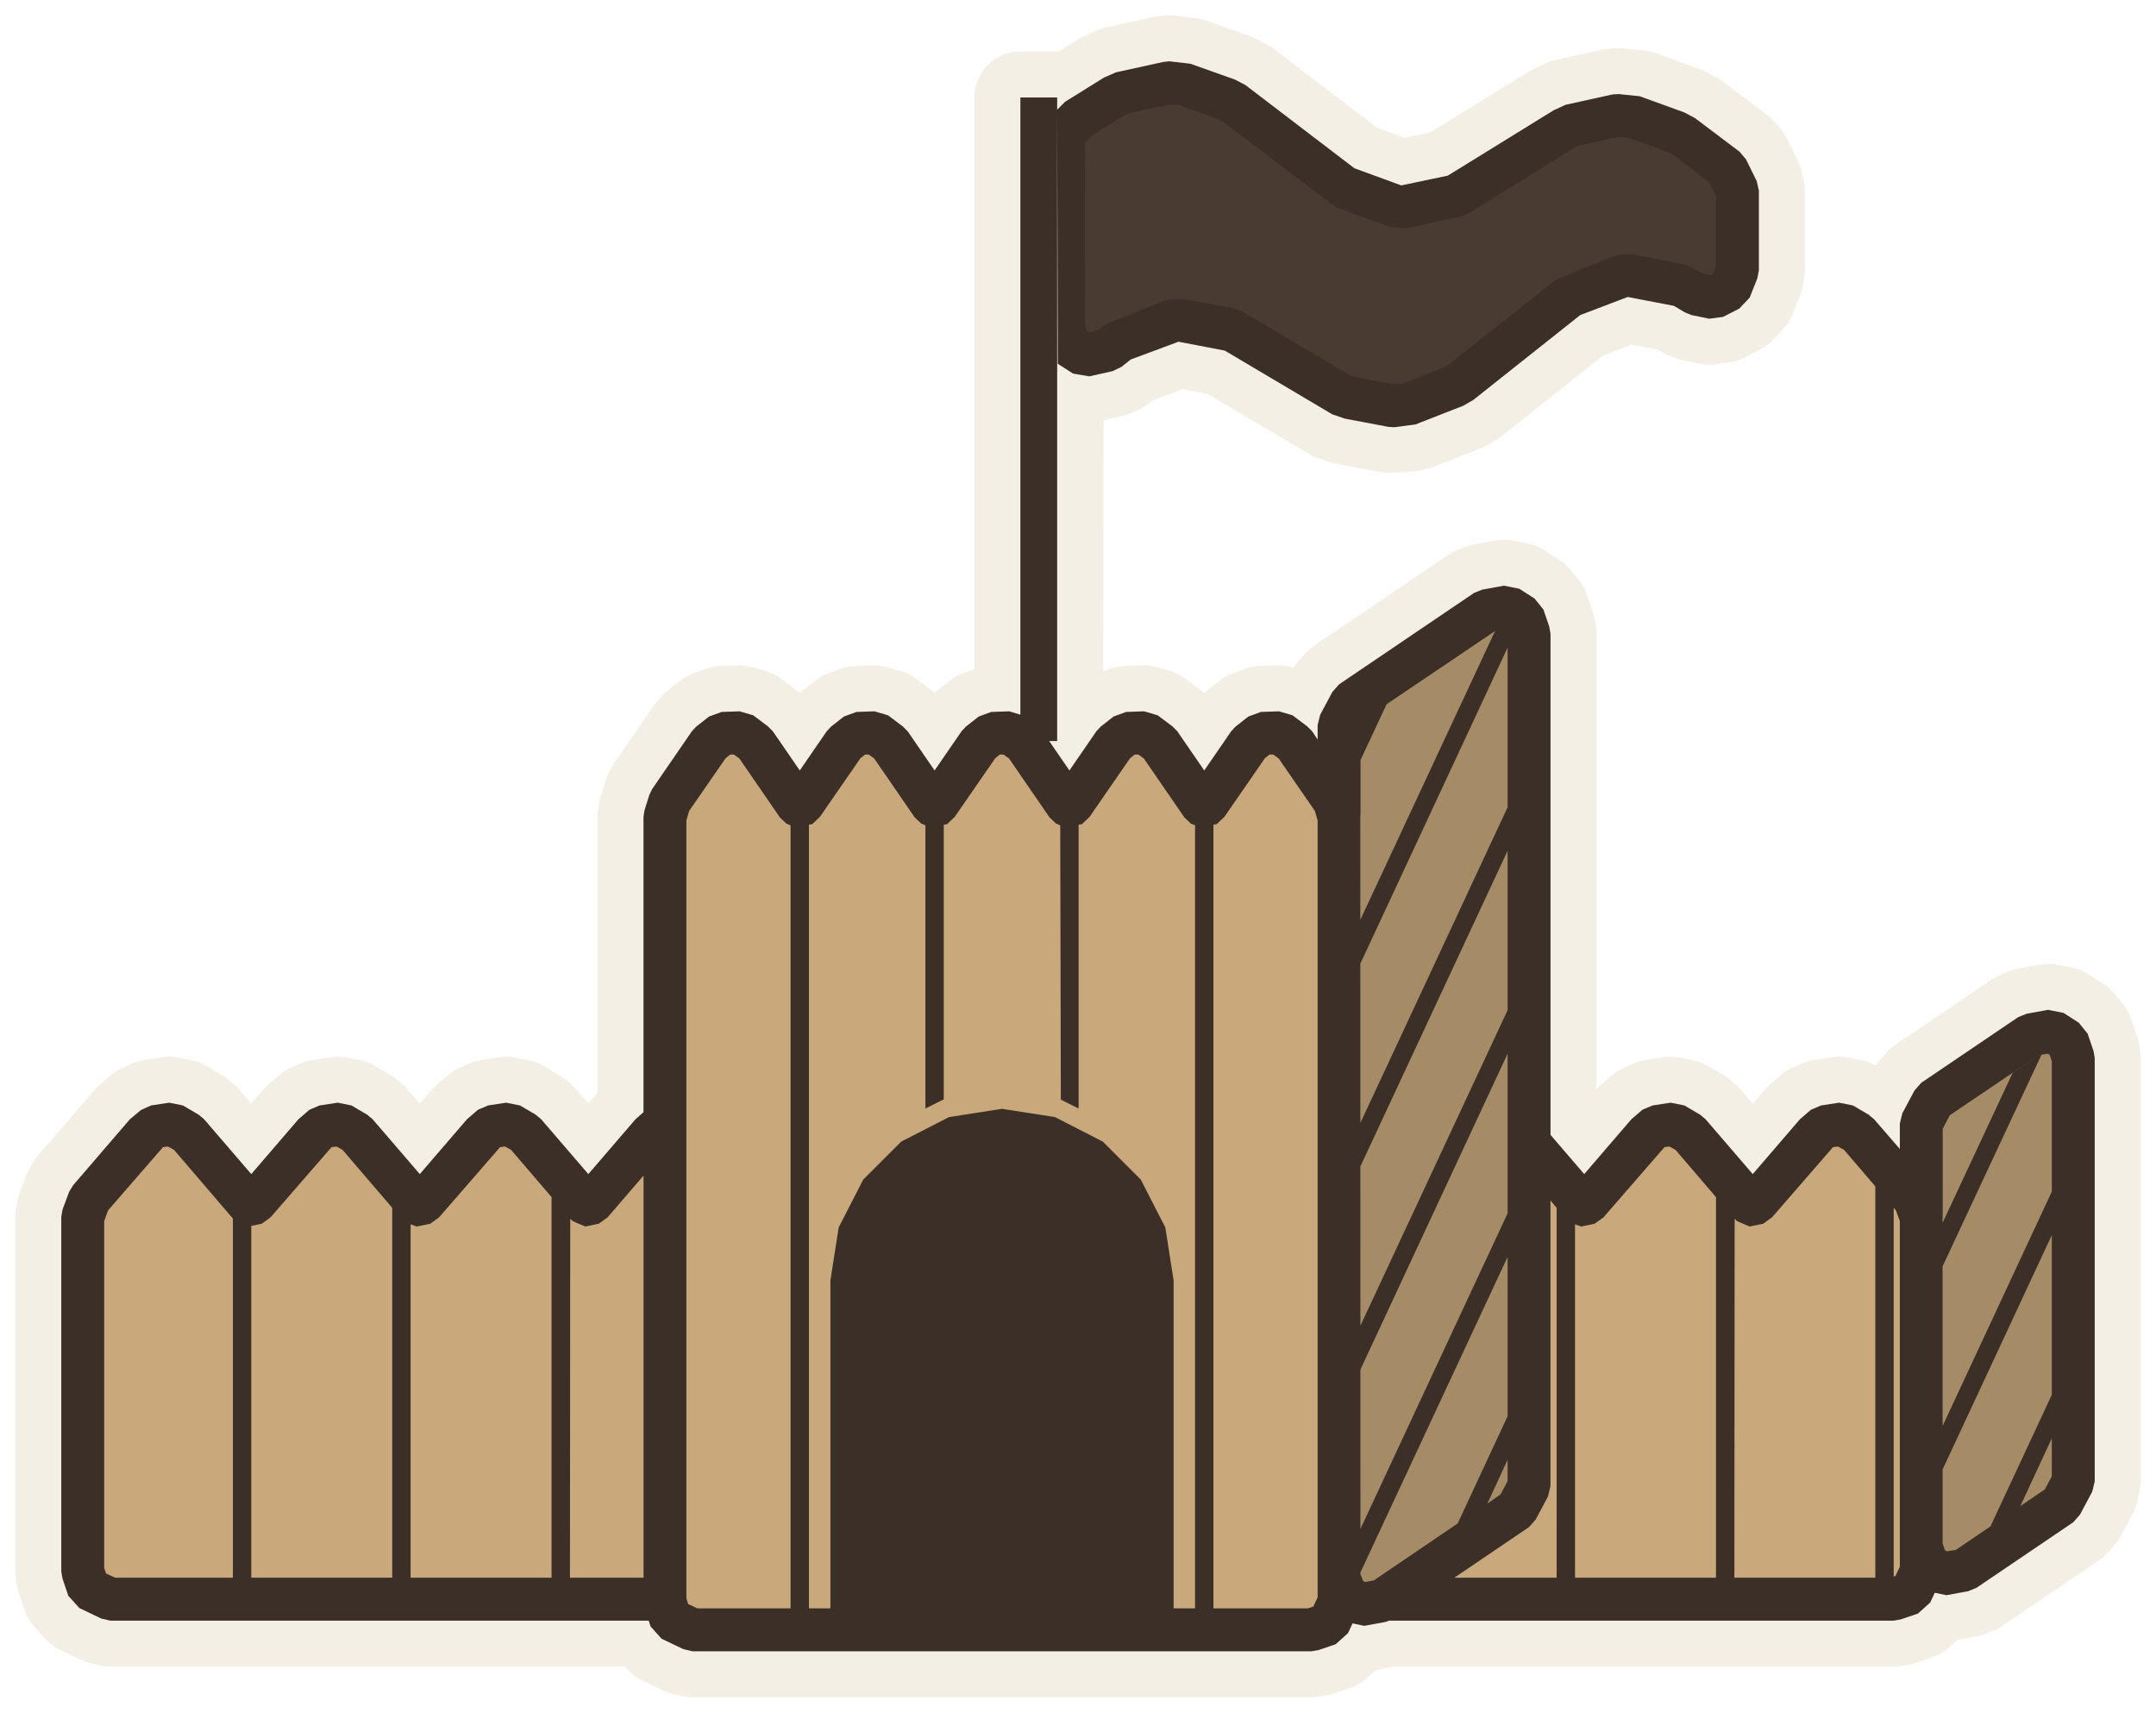
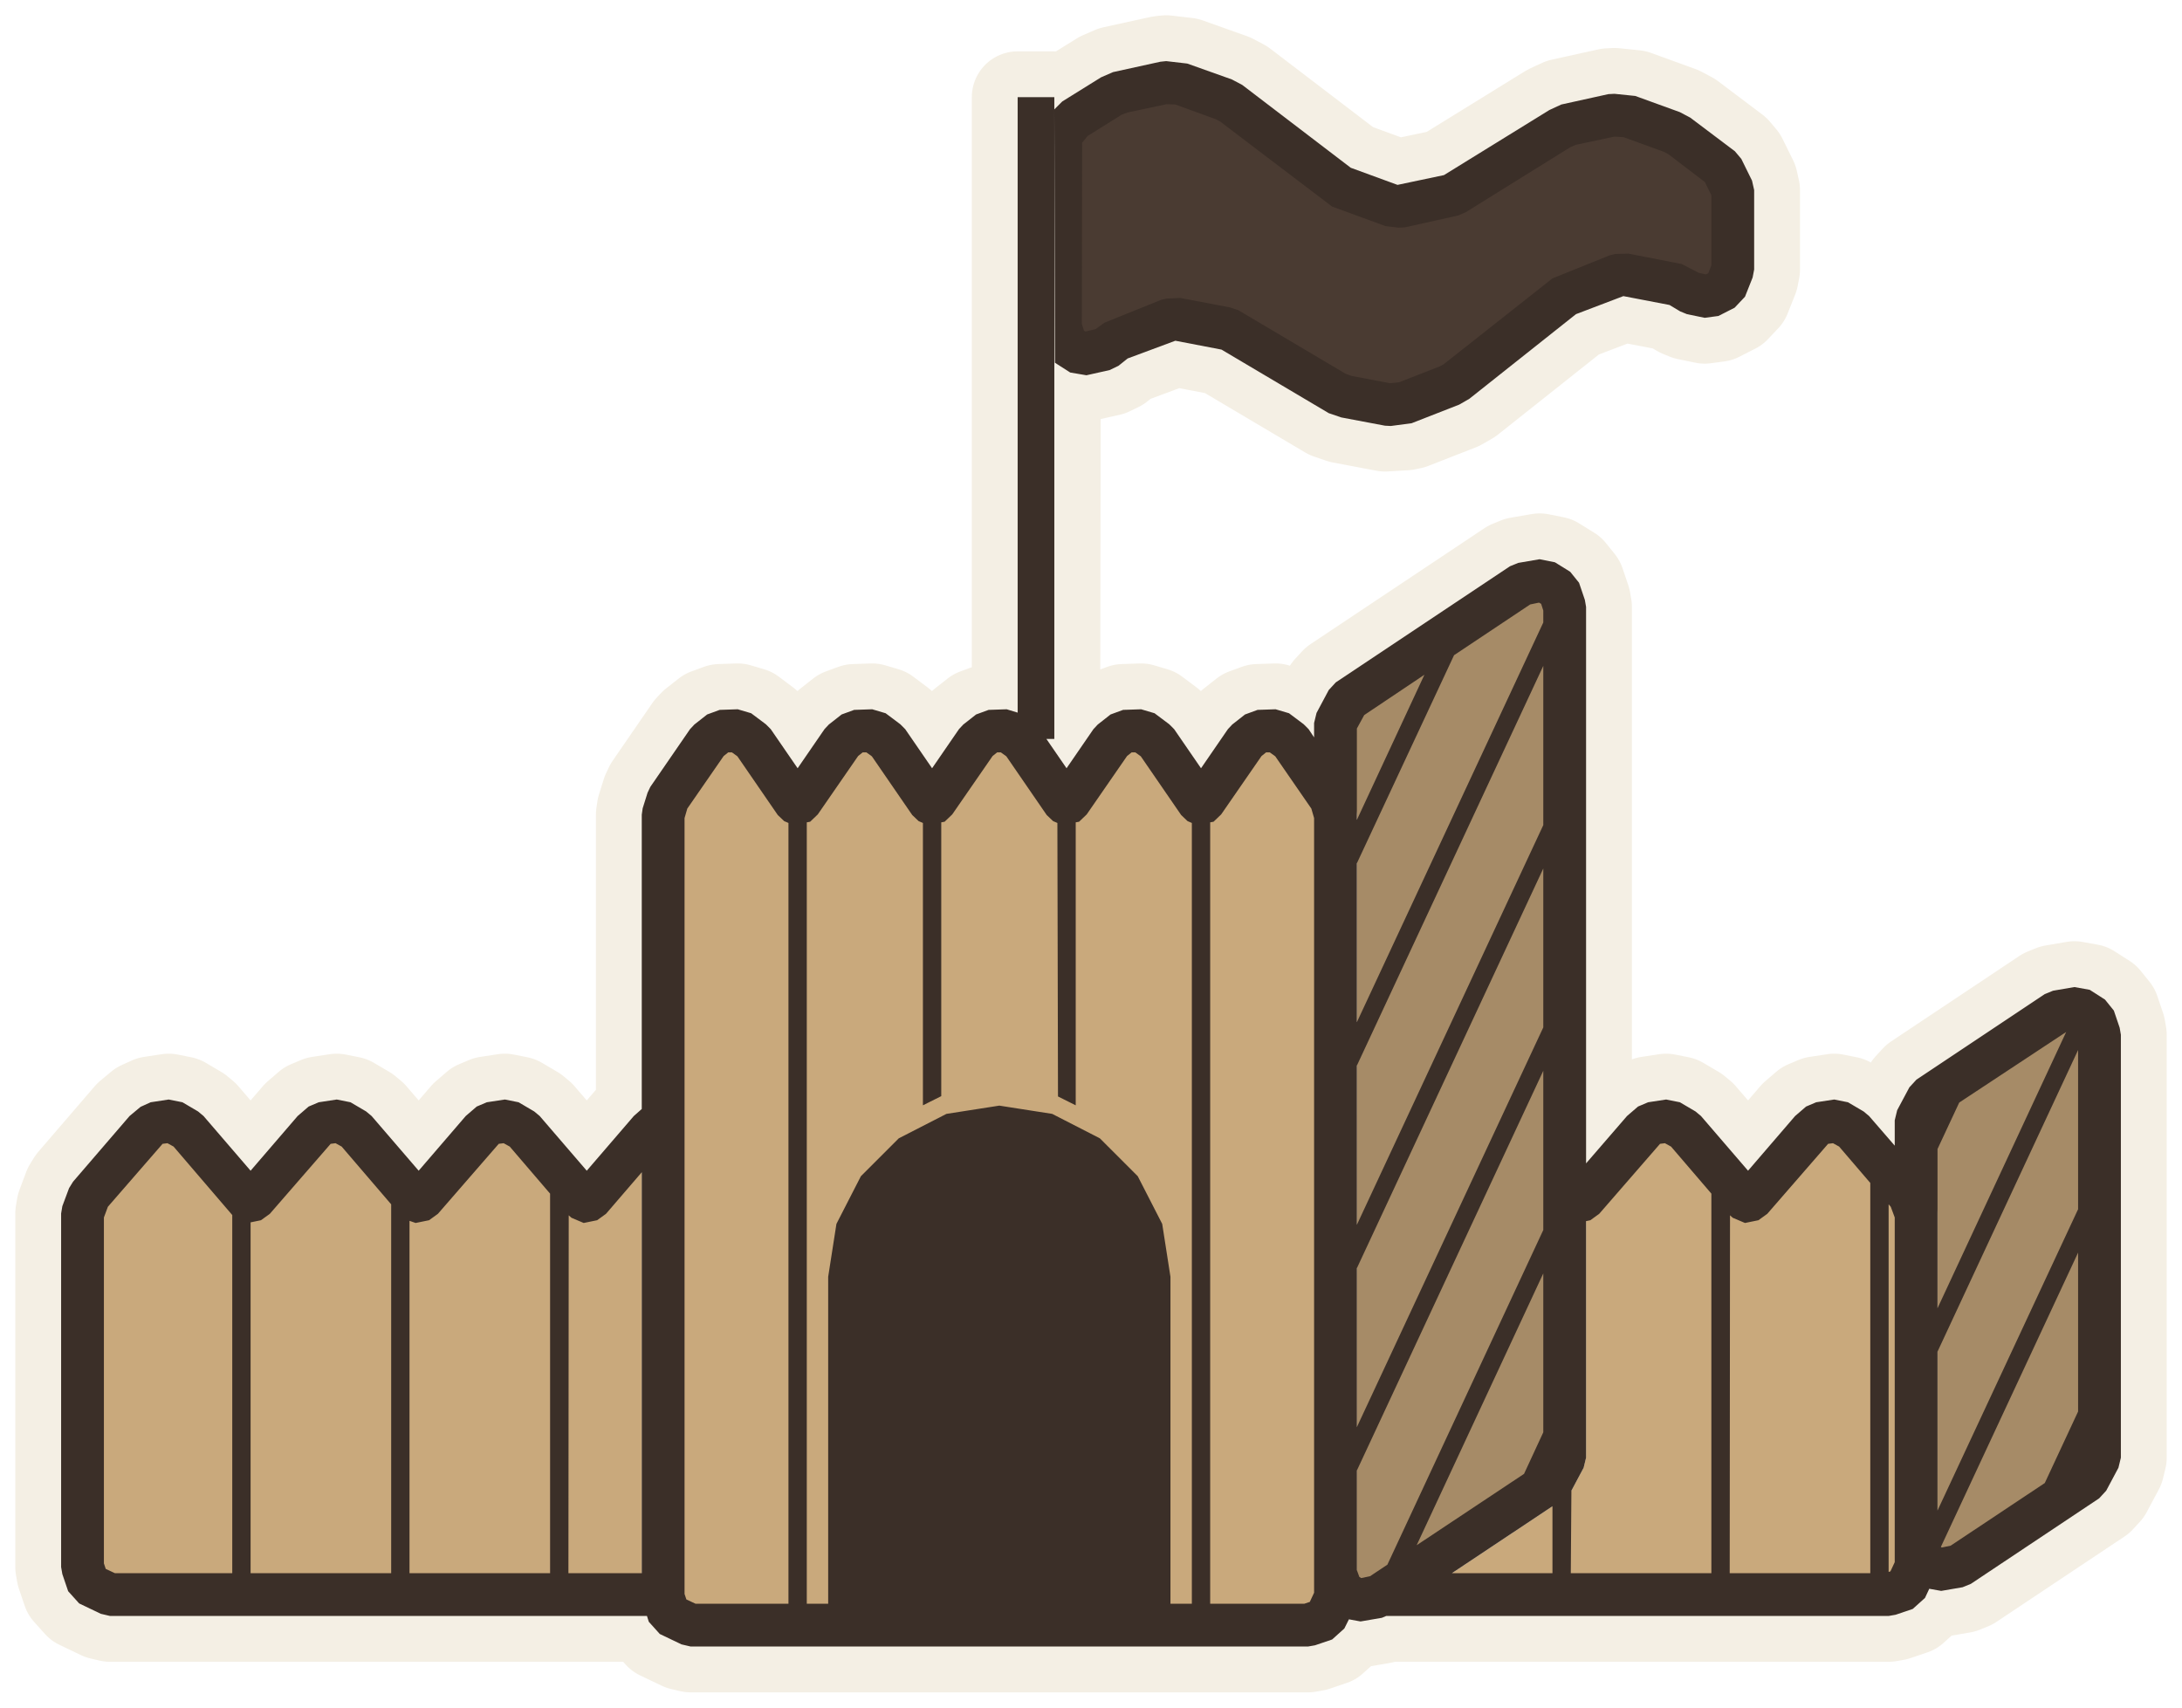
- <svg xmlns="http://www.w3.org/2000/svg" viewBox="-32.7 -52.18 70.36 55.88" data-palette="wall:#EFEADF;roof:#D9776B;wood:#C9A97C;earth:#94744F;water:#8FB0B8;flag:#4A3B32;ink:#3B2F28;halo:#F4EFE4">
-   <path data-role="sil" fill="#F4EFE4" stroke="#F4EFE4" stroke-width="3" stroke-linejoin="round" d="M10.33 1.66L10.89 1.47L11.29 1.11L11.44 0.79L11.82 0.87L12.62 0.7L29.1 0.7L29.33 0.66L29.89 0.47L30.29 0.11L30.44 -0.21L30.82 -0.13L31.53 -0.26L31.8 -0.37L34.96 -2.51L35.18 -2.76L35.58 -3.51L35.66 -3.84L35.66 -17.66L35.62 -17.89L35.43 -18.45L35.14 -18.81L34.64 -19.13L34.14 -19.23L33.43 -19.1L33.16 -18.99L30 -16.85L29.78 -16.6L29.38 -15.85L29.3 -15.52L29.3 -14.69L28.46 -15.66L28.28 -15.81L27.77 -16.11L27.32 -16.2L26.73 -16.11L26.4 -15.97L26.04 -15.66L24.5 -13.87L22.96 -15.66L22.78 -15.81L22.27 -16.11L21.82 -16.2L21.23 -16.11L20.9 -15.97L20.54 -15.66L19 -13.87L17.9 -15.15L17.9 -31.5L17.86 -31.73L17.67 -32.29L17.38 -32.65L16.88 -32.97L16.38 -33.07L15.67 -32.94L15.4 -32.83L11 -29.85L10.78 -29.6L10.38 -28.85L10.3 -28.52L10.3 -28.05L10.12 -28.32L9.96 -28.48L9.48 -28.84L9.04 -28.97L8.45 -28.95L8.04 -28.8L7.62 -28.47L7.48 -28.32L6.6 -27.04L5.72 -28.32L5.56 -28.48L5.08 -28.84L4.64 -28.97L4.05 -28.95L3.64 -28.8L3.22 -28.47L3.08 -28.32L2.2 -27.04L1.54 -28L1.8 -28L1.82 -40.31L2.32 -39.99L2.85 -39.9L3.61 -40.07L3.9 -40.21L4.2 -40.45L5.76 -41.03L7.27 -40.74L10.78 -38.66L11.19 -38.52L12.62 -38.25L13.3 -38.29L13.49 -38.33L15.05 -38.94L15.38 -39.13L18.87 -41.9L20.42 -42.49L21.93 -42.2L22.28 -41.99L22.5 -41.9L23.08 -41.78L23.53 -41.84L24.06 -42.11L24.4 -42.47L24.65 -43.1L24.7 -43.36L24.7 -45.96L24.63 -46.27L24.28 -46.98L24.07 -47.23L22.61 -48.33L22.27 -48.51L20.81 -49.04L20.13 -49.11L19.93 -49.1L18.39 -48.76L18 -48.58L14.55 -46.45L13.03 -46.13L11.5 -46.69L7.95 -49.4L7.61 -49.58L6.15 -50.1L5.46 -50.18L5.27 -50.16L3.72 -49.82L3.33 -49.65L2.06 -48.86L1.8 -48.6L1.8 -49L0.6 -49L0.6 -28.86L0.24 -28.97L-0.35 -28.95L-0.76 -28.8L-1.18 -28.47L-1.32 -28.32L-2.2 -27.04L-3.08 -28.32L-3.24 -28.48L-3.72 -28.84L-4.16 -28.97L-4.75 -28.95L-5.16 -28.8L-5.58 -28.47L-5.72 -28.32L-6.6 -27.04L-7.48 -28.32L-7.64 -28.48L-8.12 -28.84L-8.56 -28.97L-9.15 -28.95L-9.56 -28.8L-9.98 -28.47L-10.12 -28.32L-11.42 -26.43L-11.51 -26.24L-11.67 -25.73L-11.7 -25.52L-11.7 -15.89L-11.96 -15.66L-13.5 -13.87L-15.04 -15.66L-15.22 -15.81L-15.73 -16.11L-16.18 -16.2L-16.77 -16.11L-17.1 -15.97L-17.46 -15.66L-19 -13.87L-20.54 -15.66L-20.72 -15.81L-21.23 -16.11L-21.68 -16.2L-22.27 -16.11L-22.6 -15.97L-22.96 -15.66L-24.5 -13.87L-26.04 -15.66L-26.22 -15.81L-26.73 -16.11L-27.18 -16.2L-27.77 -16.11L-28.1 -15.96L-28.46 -15.66L-30.31 -13.51L-30.44 -13.3L-30.66 -12.71L-30.7 -12.47L-30.7 -0.9L-30.66 -0.67L-30.47 -0.11L-30.11 0.29L-29.4 0.63L-29.1 0.7L-11.53 0.7L-11.47 0.89L-11.11 1.29L-10.4 1.63L-10.1 1.7L10.1 1.7Z" />
-   <path data-role="wood" fill="#C9A97C" d="M10.66 0.81L11 0.1L11 -25.52L10.84 -26.03L9.54 -27.92L9.06 -28.27L8.47 -28.25L8.06 -27.92L6.69 -25.93L6.59 -25.86L6.52 -25.91L5.14 -27.92L4.67 -28.27L4.07 -28.25L3.66 -27.92L2.29 -25.93L2.19 -25.86L2.12 -25.91L0.74 -27.92L0.27 -28.27L-0.33 -28.25L-0.74 -27.92L-2.11 -25.93L-2.21 -25.86L-2.28 -25.91L-3.66 -27.92L-4.13 -28.27L-4.73 -28.25L-5.14 -27.92L-6.51 -25.93L-6.61 -25.86L-6.68 -25.91L-8.06 -27.92L-8.54 -28.27L-9.13 -28.25L-9.54 -27.92L-10.84 -26.03L-11 -25.52L-11 0.1L-10.81 0.66L-10.1 1L10.1 1ZM29.66 -0.19L30 -0.9L30 -12.47L29.78 -13.05L27.93 -15.21L27.42 -15.5L26.84 -15.42L26.57 -15.21L24.6 -12.92L24.45 -12.86L22.43 -15.21L21.92 -15.5L21.34 -15.42L21.07 -15.21L19.1 -12.92L18.95 -12.86L17.9 -14.08L17.9 -3.68L17.82 -3.35L17.42 -2.6L17.2 -2.35L13.72 0L29.1 0ZM-11.7 -14.89L-13.4 -12.92L-13.55 -12.86L-15.57 -15.21L-16.08 -15.5L-16.66 -15.42L-16.93 -15.21L-18.9 -12.92L-19.05 -12.86L-21.07 -15.21L-21.58 -15.5L-22.16 -15.42L-22.43 -15.21L-24.4 -12.92L-24.55 -12.86L-26.57 -15.21L-27.08 -15.5L-27.66 -15.42L-27.93 -15.21L-29.78 -13.05L-30 -12.47L-30 -0.9L-29.81 -0.34L-29.1 0L-11.7 0Z" />
-   <path data-role="wood-shade" fill="#a68b67" d="M12.4 0.05L16.8 -2.93L17.2 -3.68L17.2 -31.5L17.01 -32.06L16.51 -32.38L15.79 -32.25L11.39 -29.27L11 -28.52L11 -27.04L11.42 -26.43L11.51 -26.24L11.67 -25.73L11.7 -25.52L11.69 0.18ZM31.41 -0.95L34.56 -3.09L34.96 -3.84L34.96 -17.66L34.77 -18.22L34.27 -18.54L33.55 -18.41L30.39 -16.27L30 -15.52L30 -13.87L30.31 -13.51L30.44 -13.3L30.66 -12.71L30.7 -12.47L30.69 -0.82Z" />
+ <svg xmlns="http://www.w3.org/2000/svg" viewBox="-32.7 -52.18 71.4 55.88" data-palette="wall:#EFEADF;roof:#D9776B;wood:#C9A97C;earth:#94744F;water:#8FB0B8;flag:#4A3B32;ink:#3B2F28;halo:#F4EFE4">
+   <path data-role="sil" fill="#F4EFE4" stroke="#F4EFE4" stroke-width="3" stroke-linejoin="round" d="M10.33 1.66L10.89 1.47L11.29 1.11L11.44 0.81L11.82 0.88L12.52 0.76L12.66 0.7L29.1 0.7L29.33 0.66L29.89 0.47L30.29 0.11L30.43 -0.19L30.82 -0.12L31.52 -0.24L31.79 -0.35L35.99 -3.15L36.22 -3.4L36.62 -4.15L36.7 -4.48L36.7 -18.32L36.66 -18.55L36.47 -19.11L36.18 -19.47L35.68 -19.79L35.18 -19.88L34.48 -19.76L34.21 -19.65L30.01 -16.85L29.78 -16.6L29.38 -15.85L29.3 -15.52L29.3 -14.69L28.46 -15.66L28.28 -15.81L27.77 -16.11L27.32 -16.2L26.73 -16.11L26.4 -15.97L26.04 -15.66L24.5 -13.87L22.96 -15.66L22.78 -15.81L22.27 -16.11L21.82 -16.2L21.23 -16.11L20.9 -15.97L20.54 -15.66L19.2 -14.11L19.2 -32.32L19.16 -32.55L18.97 -33.11L18.68 -33.47L18.18 -33.78L17.68 -33.88L16.98 -33.76L16.71 -33.65L11.01 -29.85L10.78 -29.6L10.38 -28.85L10.3 -28.52L10.3 -28.05L10.12 -28.32L9.96 -28.48L9.48 -28.84L9.04 -28.97L8.45 -28.95L8.04 -28.8L7.62 -28.47L7.48 -28.32L6.6 -27.04L5.72 -28.32L5.56 -28.48L5.08 -28.84L4.64 -28.97L4.05 -28.95L3.64 -28.8L3.22 -28.47L3.08 -28.32L2.2 -27.04L1.54 -28L1.8 -28L1.82 -40.31L2.32 -39.99L2.85 -39.9L3.61 -40.07L3.9 -40.21L4.2 -40.45L5.76 -41.03L7.27 -40.74L10.78 -38.66L11.19 -38.52L12.62 -38.25L13.3 -38.29L13.49 -38.33L15.05 -38.94L15.38 -39.13L18.87 -41.9L20.42 -42.49L21.93 -42.2L22.28 -41.99L22.5 -41.9L23.08 -41.78L23.53 -41.84L24.06 -42.11L24.4 -42.47L24.65 -43.1L24.7 -43.36L24.7 -45.96L24.63 -46.27L24.28 -46.98L24.07 -47.23L22.61 -48.33L22.27 -48.51L20.81 -49.04L20.13 -49.11L19.93 -49.1L18.39 -48.76L18 -48.58L14.55 -46.45L13.03 -46.13L11.5 -46.69L7.95 -49.4L7.61 -49.58L6.15 -50.1L5.46 -50.18L5.27 -50.16L3.72 -49.82L3.33 -49.65L2.06 -48.86L1.8 -48.6L1.8 -49L0.6 -49L0.6 -28.86L0.24 -28.97L-0.35 -28.95L-0.76 -28.8L-1.18 -28.47L-1.32 -28.32L-2.2 -27.04L-3.08 -28.32L-3.24 -28.48L-3.72 -28.84L-4.16 -28.97L-4.75 -28.95L-5.16 -28.8L-5.58 -28.47L-5.72 -28.32L-6.6 -27.04L-7.48 -28.32L-7.64 -28.48L-8.12 -28.84L-8.56 -28.97L-9.15 -28.95L-9.56 -28.8L-9.98 -28.47L-10.12 -28.32L-11.42 -26.43L-11.51 -26.24L-11.67 -25.73L-11.7 -25.52L-11.7 -15.89L-11.96 -15.66L-13.5 -13.87L-15.04 -15.66L-15.22 -15.81L-15.73 -16.11L-16.18 -16.2L-16.77 -16.11L-17.1 -15.97L-17.46 -15.66L-19 -13.87L-20.54 -15.66L-20.72 -15.81L-21.23 -16.11L-21.68 -16.2L-22.27 -16.11L-22.6 -15.97L-22.96 -15.66L-24.5 -13.87L-26.04 -15.66L-26.22 -15.81L-26.73 -16.11L-27.18 -16.2L-27.77 -16.11L-28.1 -15.96L-28.46 -15.66L-30.31 -13.51L-30.44 -13.3L-30.66 -12.71L-30.7 -12.47L-30.7 -0.9L-30.66 -0.67L-30.47 -0.11L-30.11 0.29L-29.4 0.63L-29.1 0.7L-11.53 0.7L-11.47 0.89L-11.11 1.29L-10.4 1.63L-10.1 1.7L10.1 1.7Z" />
+   <path data-role="wood" fill="#C9A97C" d="M10.66 0.81L11 0.1L11 -25.52L10.84 -26.03L9.54 -27.92L9.06 -28.27L8.47 -28.25L8.06 -27.92L6.69 -25.93L6.59 -25.86L6.52 -25.91L5.14 -27.92L4.67 -28.27L4.07 -28.25L3.66 -27.92L2.29 -25.93L2.19 -25.86L2.12 -25.91L0.74 -27.92L0.27 -28.27L-0.33 -28.25L-0.74 -27.92L-2.11 -25.93L-2.21 -25.86L-2.28 -25.91L-3.66 -27.92L-4.13 -28.27L-4.73 -28.25L-5.14 -27.92L-6.51 -25.93L-6.61 -25.86L-6.68 -25.91L-8.06 -27.92L-8.54 -28.27L-9.13 -28.25L-9.54 -27.92L-10.84 -26.03L-11 -25.52L-11 0.1L-10.81 0.66L-10.1 1L10.1 1ZM29.66 -0.19L30 -0.9L30 -12.47L29.78 -13.05L27.93 -15.21L27.42 -15.5L26.84 -15.42L26.57 -15.21L24.6 -12.92L24.45 -12.86L22.43 -15.21L21.92 -15.5L21.34 -15.42L21.07 -15.21L19.2 -13.03L19.2 -4.48L19.12 -4.15L18.72 -3.4L18.49 -3.15L13.76 0L29.1 0ZM-11.7 -14.89L-13.4 -12.92L-13.55 -12.86L-15.57 -15.21L-16.08 -15.5L-16.66 -15.42L-16.93 -15.21L-18.9 -12.92L-19.05 -12.86L-21.07 -15.21L-21.58 -15.5L-22.16 -15.42L-22.43 -15.21L-24.4 -12.92L-24.55 -12.86L-26.57 -15.21L-27.08 -15.5L-27.66 -15.42L-27.93 -15.21L-29.78 -13.05L-30 -12.47L-30 -0.9L-29.81 -0.34L-29.1 0L-11.7 0Z" />
+   <path data-role="wood-shade" fill="#a68b67" d="M12.4 0.07L18.1 -3.73L18.5 -4.48L18.5 -32.32L18.31 -32.88L17.81 -33.19L17.1 -33.07L11.4 -29.27L11 -28.52L11 -27.04L11.42 -26.43L11.51 -26.24L11.67 -25.73L11.7 -25.52L11.69 0.19ZM31.4 -0.93L35.6 -3.73L36 -4.48L36 -18.32L35.81 -18.88L35.31 -19.19L34.6 -19.07L30.4 -16.27L30 -15.52L30 -13.87L30.31 -13.51L30.44 -13.3L30.66 -12.71L30.7 -12.47L30.69 -0.81Z" />
  <path data-role="flag" fill="#4A3B32" d="M13.24 -38.98L14.71 -39.55L14.94 -39.68L18.56 -42.53L20.21 -43.17L20.46 -43.19L22.09 -42.89L22.24 -42.83L22.64 -42.59L23.22 -42.47L23.75 -42.74L24 -43.36L24 -45.96L23.65 -46.67L22.28 -47.72L22.04 -47.85L20.57 -48.38L20.08 -48.41L18.65 -48.11L18.37 -47.99L14.9 -45.84L14.76 -45.78L13.12 -45.43L12.88 -45.44L11.12 -46.1L7.61 -48.79L7.37 -48.92L5.91 -49.45L5.42 -49.48L3.98 -49.17L3.7 -49.06L2.42 -48.26L2.05 -47.8L2 -47.5L2 -41.46L2.19 -40.9L2.69 -40.59L3.46 -40.76L3.9 -41.08L5.55 -41.72L5.79 -41.74L7.42 -41.43L7.57 -41.38L11.03 -39.32L11.32 -39.21L12.75 -38.94Z" />
-   <path data-role="ink" fill="#3B2F28" d="M12.81 -38.24L13.49 -38.33L15.05 -38.94L15.38 -39.13L18.87 -41.9L20.42 -42.49L21.93 -42.2L22.28 -41.99L22.5 -41.9L23.08 -41.78L23.53 -41.84L24.06 -42.11L24.4 -42.47L24.65 -43.1L24.7 -43.36L24.7 -45.96L24.63 -46.27L24.28 -46.98L24.07 -47.23L22.61 -48.33L22.27 -48.51L20.81 -49.04L20.13 -49.11L19.93 -49.1L18.39 -48.76L18 -48.58L14.55 -46.45L13.03 -46.13L11.5 -46.69L7.95 -49.4L7.61 -49.58L6.15 -50.1L5.46 -50.18L5.27 -50.16L3.72 -49.82L3.33 -49.65L2.06 -48.86L1.8 -48.6L1.82 -40.31L2.32 -39.99L2.85 -39.9L3.61 -40.07L3.9 -40.21L4.2 -40.45L5.76 -41.03L7.27 -40.74L10.78 -38.66L11.19 -38.52L12.62 -38.25ZM10.33 1.66L10.89 1.47L11.29 1.11L11.44 0.79L11.82 0.87L12.53 0.74L12.8 0.63L17.2 -2.35L17.42 -2.6L17.82 -3.35L17.9 -3.68L17.9 -13.01L18.1 -12.77L18.1 -0.7L14.76 -0.7L12.8 0.63L12.62 0.7L29.1 0.7L29.33 0.66L29.89 0.47L30.29 0.11L30.44 -0.21L30.82 -0.13L31.53 -0.26L31.8 -0.37L34.96 -2.51L35.18 -2.76L35.58 -3.51L35.66 -3.84L35.66 -17.66L35.62 -17.89L35.43 -18.45L35.14 -18.81L34.64 -19.13L34.14 -19.23L33.43 -19.1L33.16 -18.99L30 -16.85L29.78 -16.6L29.38 -15.85L29.3 -15.52L29.3 -14.69L28.46 -15.66L28.28 -15.81L27.77 -16.11L27.32 -16.2L26.73 -16.11L26.4 -15.97L26.04 -15.66L24.5 -13.87L22.96 -15.66L22.78 -15.81L22.27 -16.11L21.82 -16.2L21.23 -16.11L20.9 -15.97L20.54 -15.66L19 -13.87L17.9 -15.15L17.9 -31.5L17.86 -31.73L17.67 -32.29L17.38 -32.65L16.88 -32.97L16.38 -33.07L15.67 -32.94L15.4 -32.83L11 -29.85L10.78 -29.6L10.38 -28.85L10.3 -28.52L10.3 -28.05L10.12 -28.32L9.96 -28.48L9.48 -28.84L9.04 -28.97L8.45 -28.95L8.04 -28.8L7.62 -28.47L7.48 -28.32L6.6 -27.04L5.72 -28.32L5.56 -28.48L5.08 -28.84L4.64 -28.97L4.05 -28.95L3.64 -28.8L3.22 -28.47L3.08 -28.32L2.2 -27.04L1.54 -28L1.8 -28L1.8 -49L0.6 -49L0.6 -28.86L0.24 -28.97L-0.35 -28.95L-0.76 -28.8L-1.18 -28.47L-1.32 -28.32L-2.2 -27.04L-3.08 -28.32L-3.24 -28.48L-3.72 -28.84L-4.16 -28.97L-4.75 -28.95L-5.16 -28.8L-5.58 -28.47L-5.72 -28.32L-6.6 -27.04L-7.48 -28.32L-7.64 -28.48L-8.12 -28.84L-8.56 -28.97L-9.15 -28.95L-9.56 -28.8L-9.98 -28.47L-10.12 -28.32L-11.42 -26.43L-11.51 -26.24L-11.67 -25.73L-11.7 -25.52L-11.7 -15.89L-11.96 -15.66L-13.5 -13.87L-15.04 -15.66L-15.22 -15.81L-15.73 -16.11L-16.18 -16.2L-16.77 -16.11L-17.1 -15.97L-17.46 -15.66L-19 -13.87L-20.54 -15.66L-20.72 -15.81L-21.23 -16.11L-21.68 -16.2L-22.27 -16.11L-22.6 -15.97L-22.96 -15.66L-24.5 -13.87L-26.04 -15.66L-26.22 -15.81L-26.73 -16.11L-27.18 -16.2L-27.77 -16.11L-28.1 -15.96L-28.46 -15.66L-30.31 -13.51L-30.44 -13.3L-30.66 -12.71L-30.7 -12.47L-30.7 -0.9L-30.66 -0.67L-30.47 -0.11L-30.11 0.29L-29.4 0.63L-29.1 0.7L-11.53 0.7L-11.47 0.89L-11.11 1.29L-10.4 1.63L-10.1 1.7L10.1 1.7ZM11.52 -39.88L11.33 -39.95L7.82 -42.03L7.55 -42.12L5.92 -42.43L5.48 -42.41L5.3 -42.37L3.44 -41.62L3.15 -41.41L2.82 -41.33L2.77 -41.36L2.7 -41.58L2.71 -47.51L2.89 -47.73L4.01 -48.43L4.2 -48.5L5.47 -48.77L5.76 -48.76L7.08 -48.28L7.23 -48.2L10.89 -45.42L12.64 -44.78L13.07 -44.73L13.27 -44.74L15.02 -45.13L15.27 -45.24L18.68 -47.36L18.86 -47.44L20.13 -47.71L20.43 -47.69L21.75 -47.21L21.9 -47.13L23.09 -46.22L23.3 -45.79L23.3 -43.5L23.2 -43.24L23.12 -43.2L22.89 -43.25L22.33 -43.54L20.59 -43.88L20.15 -43.87L19.96 -43.82L18.1 -43.07L14.54 -40.26L14.41 -40.19L13.08 -39.67L12.78 -39.64ZM11.78 -0.6L11.7 -0.81L11.7 -27.38L12.55 -29.2L16.09 -31.59L11.7 -22.18L11.7 -20.75L16.5 -31.05L16.5 -25.84L11.7 -15.55L11.7 -14.13L16.5 -24.42L16.5 -19.22L11.7 -8.93L11.7 -7.5L16.5 -17.8L16.5 -12.59L11.7 -2.3L11.7 -0.88L16.5 -11.17L16.5 -5.97L14.87 -2.47L12.13 -0.61L11.84 -0.56ZM-6.3 0.3L-6.3 -25.27L-6.19 -25.29L-5.94 -25.53L-4.62 -27.44L-4.47 -27.56L-4.35 -27.56L-4.17 -27.43L-2.85 -25.51L-2.64 -25.31L-2.5 -25.25L-2.5 -16.01L-1.9 -16.31L-1.9 -25.27L-1.79 -25.29L-1.54 -25.53L-0.22 -27.44L-0.07 -27.56L0.05 -27.56L0.23 -27.43L1.55 -25.51L1.76 -25.31L1.9 -25.25L1.92 -16.3L2.5 -16.01L2.5 -25.27L2.61 -25.29L2.86 -25.53L4.18 -27.44L4.33 -27.56L4.45 -27.56L4.63 -27.43L5.95 -25.51L6.16 -25.31L6.3 -25.25L6.3 0.3L5.6 0.3L5.6 -10.4L5.33 -12.13L4.53 -13.69L3.29 -14.93L1.73 -15.73L0 -16L-1.73 -15.73L-3.29 -14.93L-4.53 -13.69L-5.33 -12.13L-5.6 -10.4L-5.6 0.3ZM6.9 0.3L6.9 -25.27L7.01 -25.29L7.26 -25.53L8.58 -27.44L8.73 -27.56L8.85 -27.56L9.03 -27.43L10.21 -25.72L10.3 -25.41L10.3 -0.06L10.16 0.24L9.98 0.3ZM-9.94 0.3L-10.24 0.16L-10.3 -0.02L-10.3 -25.41L-10.21 -25.72L-9.02 -27.44L-8.87 -27.56L-8.75 -27.56L-8.57 -27.43L-7.25 -25.51L-7.04 -25.31L-6.9 -25.25L-6.9 0.3ZM30.77 -1.6L30.7 -1.81L30.7 -15.35L30.93 -15.79L33.83 -17.75L34.12 -17.8L34.19 -17.76L34.26 -17.55L34.26 -13.3L30.7 -5.66L30.7 -4.24L34.26 -11.88L34.26 -6.67L32.26 -2.38L33.23 -3.03L34.26 -5.25L34.26 -4.01L34.03 -3.58L31.13 -1.61L30.84 -1.56ZM33.92 -17.76L33.83 -17.75L32.98 -17.17L30.7 -12.29L30.7 -10.87ZM23.9 -0.7L23.91 -12.41L24 -12.33L24.4 -12.16L24.84 -12.25L25.13 -12.46L27.12 -14.75L27.28 -14.77L27.48 -14.66L28.5 -13.47L28.5 -0.7ZM18.7 -0.7L18.7 -12.23L18.9 -12.16L19.34 -12.25L19.63 -12.46L21.62 -14.75L21.78 -14.77L21.98 -14.66L23.3 -13.12L23.3 -0.7ZM-28.94 -0.7L-29.24 -0.84L-29.3 -1.02L-29.3 -12.34L-29.17 -12.69L-27.38 -14.75L-27.22 -14.77L-27.02 -14.66L-25.1 -12.42L-25.1 -0.7ZM-19.3 -0.7L-19.3 -12.23L-19.1 -12.16L-18.66 -12.25L-18.37 -12.46L-16.38 -14.75L-16.22 -14.77L-16.02 -14.66L-14.7 -13.12L-14.7 -0.7ZM-24.5 -0.7L-24.5 -12.18L-24.16 -12.25L-23.87 -12.46L-21.88 -14.75L-21.72 -14.77L-21.52 -14.66L-19.9 -12.77L-19.9 -0.7ZM-14.1 -0.7L-14.09 -12.41L-14 -12.33L-13.6 -12.16L-13.16 -12.25L-12.87 -12.46L-11.7 -13.82L-11.7 -0.7ZM29.1 -0.74L29.1 -12.77L29.17 -12.69L29.3 -12.34L29.3 -1.06L29.16 -0.76ZM15.84 -3.12L16.5 -4.55L16.5 -3.85L16.27 -3.42Z" />
+   <path data-role="ink" fill="#3B2F28" d="M12.81 -38.24L13.49 -38.33L15.05 -38.94L15.38 -39.13L18.87 -41.9L20.42 -42.49L21.93 -42.2L22.28 -41.99L22.5 -41.9L23.08 -41.78L23.53 -41.84L24.06 -42.11L24.4 -42.47L24.65 -43.1L24.7 -43.36L24.7 -45.96L24.63 -46.27L24.28 -46.98L24.07 -47.23L22.61 -48.33L22.27 -48.51L20.81 -49.04L20.13 -49.11L19.93 -49.1L18.39 -48.76L18 -48.58L14.55 -46.45L13.03 -46.13L11.5 -46.69L7.95 -49.4L7.61 -49.58L6.15 -50.1L5.46 -50.18L5.27 -50.16L3.72 -49.82L3.33 -49.65L2.06 -48.86L1.8 -48.6L1.82 -40.31L2.32 -39.99L2.85 -39.9L3.61 -40.07L3.9 -40.21L4.2 -40.45L5.76 -41.03L7.27 -40.74L10.78 -38.66L11.19 -38.52L12.62 -38.25ZM10.33 1.66L10.89 1.47L11.29 1.11L11.44 0.81L11.82 0.88L12.52 0.76L12.66 0.7L29.1 0.7L29.33 0.66L29.89 0.47L30.29 0.11L30.43 -0.19L30.82 -0.12L31.52 -0.24L31.79 -0.35L35.99 -3.15L36.22 -3.4L36.62 -4.15L36.7 -4.48L36.7 -18.32L36.66 -18.55L36.47 -19.11L36.18 -19.47L35.68 -19.79L35.18 -19.88L34.48 -19.76L34.21 -19.65L30.01 -16.85L29.78 -16.6L29.38 -15.85L29.3 -15.52L29.3 -14.69L28.46 -15.66L28.28 -15.81L27.77 -16.11L27.32 -16.2L26.73 -16.11L26.4 -15.97L26.04 -15.66L24.5 -13.87L22.96 -15.66L22.78 -15.81L22.27 -16.11L21.82 -16.2L21.23 -16.11L20.9 -15.97L20.54 -15.66L19.2 -14.11L19.2 -12.22L19.34 -12.25L19.63 -12.46L21.62 -14.75L21.78 -14.77L21.98 -14.66L23.3 -13.12L23.3 -0.7L18.7 -0.7L18.72 -3.4L19.12 -4.15L19.2 -4.48L19.2 -32.32L19.16 -32.55L18.97 -33.11L18.68 -33.47L18.18 -33.78L17.68 -33.88L16.98 -33.76L16.71 -33.65L11.01 -29.85L10.78 -29.6L10.38 -28.85L10.3 -28.52L10.3 -28.05L10.12 -28.32L9.96 -28.48L9.48 -28.84L9.04 -28.97L8.45 -28.95L8.04 -28.8L7.62 -28.47L7.48 -28.32L6.6 -27.04L5.72 -28.32L5.56 -28.48L5.08 -28.84L4.64 -28.97L4.05 -28.95L3.64 -28.8L3.22 -28.47L3.08 -28.32L2.2 -27.04L1.54 -28L1.8 -28L1.8 -49L0.6 -49L0.6 -28.86L0.24 -28.97L-0.35 -28.95L-0.76 -28.8L-1.18 -28.47L-1.32 -28.32L-2.2 -27.04L-3.08 -28.32L-3.24 -28.48L-3.72 -28.84L-4.16 -28.97L-4.75 -28.95L-5.16 -28.8L-5.58 -28.47L-5.72 -28.32L-6.6 -27.04L-7.48 -28.32L-7.64 -28.48L-8.12 -28.84L-8.56 -28.97L-9.15 -28.95L-9.56 -28.8L-9.98 -28.47L-10.12 -28.32L-11.42 -26.43L-11.51 -26.24L-11.67 -25.73L-11.7 -25.52L-11.7 -15.89L-11.96 -15.66L-13.5 -13.87L-15.04 -15.66L-15.22 -15.81L-15.73 -16.11L-16.18 -16.2L-16.77 -16.11L-17.1 -15.97L-17.46 -15.66L-19 -13.87L-20.54 -15.66L-20.72 -15.81L-21.23 -16.11L-21.68 -16.2L-22.27 -16.11L-22.6 -15.97L-22.96 -15.66L-24.5 -13.87L-26.04 -15.66L-26.22 -15.81L-26.73 -16.11L-27.18 -16.2L-27.77 -16.11L-28.1 -15.96L-28.46 -15.66L-30.31 -13.51L-30.44 -13.3L-30.66 -12.71L-30.7 -12.47L-30.7 -0.9L-30.66 -0.67L-30.47 -0.11L-30.11 0.29L-29.4 0.63L-29.1 0.7L-11.53 0.7L-11.47 0.89L-11.11 1.29L-10.4 1.63L-10.1 1.7L10.1 1.7ZM11.52 -39.88L11.33 -39.95L7.82 -42.03L7.55 -42.12L5.92 -42.43L5.48 -42.41L5.3 -42.37L3.44 -41.62L3.15 -41.41L2.82 -41.33L2.77 -41.36L2.7 -41.58L2.71 -47.51L2.89 -47.73L4.01 -48.43L4.2 -48.5L5.47 -48.77L5.76 -48.76L7.08 -48.28L7.23 -48.2L10.89 -45.42L12.64 -44.78L13.07 -44.73L13.27 -44.74L15.02 -45.13L15.27 -45.24L18.68 -47.36L18.86 -47.44L20.13 -47.71L20.43 -47.69L21.75 -47.21L21.9 -47.13L23.09 -46.22L23.3 -45.79L23.3 -43.5L23.2 -43.24L23.12 -43.2L22.89 -43.25L22.33 -43.54L20.59 -43.88L20.15 -43.87L19.96 -43.82L18.1 -43.07L14.54 -40.26L14.41 -40.19L13.08 -39.67L12.78 -39.64ZM11.78 -0.58L11.7 -0.8L11.7 -28.34L11.94 -28.78L13.91 -30.1L11.7 -25.35L11.7 -23.93L14.88 -30.74L17.37 -32.4L17.66 -32.46L17.73 -32.42L17.8 -32.2L17.8 -31.81L11.7 -18.73L11.7 -17.31L17.8 -30.39L17.8 -25.18L11.7 -12.1L11.7 -10.68L17.8 -23.76L17.8 -18.56L11.7 -5.48L11.7 -4.06L17.8 -17.14L17.8 -11.93L12.69 -0.96L13.65 -1.6L17.8 -10.51L17.8 -5.31L17.17 -3.95L12.13 -0.6L11.84 -0.54ZM-6.3 0.3L-6.3 -25.27L-6.19 -25.29L-5.94 -25.53L-4.62 -27.44L-4.47 -27.56L-4.35 -27.56L-4.17 -27.43L-2.85 -25.51L-2.64 -25.31L-2.5 -25.25L-2.5 -16.01L-1.9 -16.31L-1.9 -25.27L-1.79 -25.29L-1.54 -25.53L-0.22 -27.44L-0.07 -27.56L0.05 -27.56L0.23 -27.43L1.55 -25.51L1.76 -25.31L1.9 -25.25L1.92 -16.3L2.5 -16.01L2.5 -25.27L2.61 -25.29L2.86 -25.53L4.18 -27.44L4.33 -27.56L4.45 -27.56L4.63 -27.43L5.95 -25.51L6.16 -25.31L6.3 -25.25L6.3 0.3L5.6 0.3L5.6 -10.4L5.33 -12.13L4.53 -13.69L3.29 -14.93L1.73 -15.73L0 -16L-1.73 -15.73L-3.29 -14.93L-4.53 -13.69L-5.33 -12.13L-5.6 -10.4L-5.6 0.3ZM6.9 0.3L6.9 -25.27L7.01 -25.29L7.26 -25.53L8.58 -27.44L8.73 -27.56L8.85 -27.56L9.03 -27.43L10.21 -25.72L10.3 -25.41L10.3 -0.06L10.16 0.24L9.98 0.3ZM-9.94 0.3L-10.24 0.16L-10.3 -0.02L-10.3 -25.41L-10.21 -25.72L-9.02 -27.44L-8.87 -27.56L-8.75 -27.56L-8.57 -27.43L-7.25 -25.51L-7.04 -25.31L-6.9 -25.25L-6.9 0.3ZM30.7 -14.58L31.41 -16.1L34.91 -18.41L30.7 -9.37L30.7 -7.95L35.3 -17.82L35.3 -12.61L30.7 -2.75ZM23.9 -0.7L23.91 -12.41L24 -12.33L24.4 -12.16L24.84 -12.25L25.13 -12.46L27.12 -14.75L27.28 -14.77L27.48 -14.66L28.5 -13.47L28.5 -0.7ZM-28.94 -0.7L-29.24 -0.84L-29.3 -1.02L-29.3 -12.34L-29.17 -12.69L-27.38 -14.75L-27.22 -14.77L-27.02 -14.66L-25.1 -12.42L-25.1 -0.7ZM-19.3 -0.7L-19.3 -12.23L-19.1 -12.16L-18.66 -12.25L-18.37 -12.46L-16.38 -14.75L-16.22 -14.77L-16.02 -14.66L-14.7 -13.12L-14.7 -0.7ZM-24.5 -0.7L-24.5 -12.18L-24.16 -12.25L-23.87 -12.46L-21.88 -14.75L-21.72 -14.77L-21.52 -14.66L-19.9 -12.77L-19.9 -0.7ZM-14.1 -0.7L-14.09 -12.41L-14 -12.33L-13.6 -12.16L-13.16 -12.25L-12.87 -12.46L-11.7 -13.82L-11.7 -0.7ZM29.1 -0.74L29.1 -12.77L29.17 -12.69L29.3 -12.34L29.3 -1.06L29.16 -0.76ZM30.81 -1.56L35.3 -11.19L35.3 -5.99L34.21 -3.65L31.13 -1.6L30.84 -1.54ZM14.81 -0.7L18.1 -2.89L18.1 -0.7Z" />
</svg>
